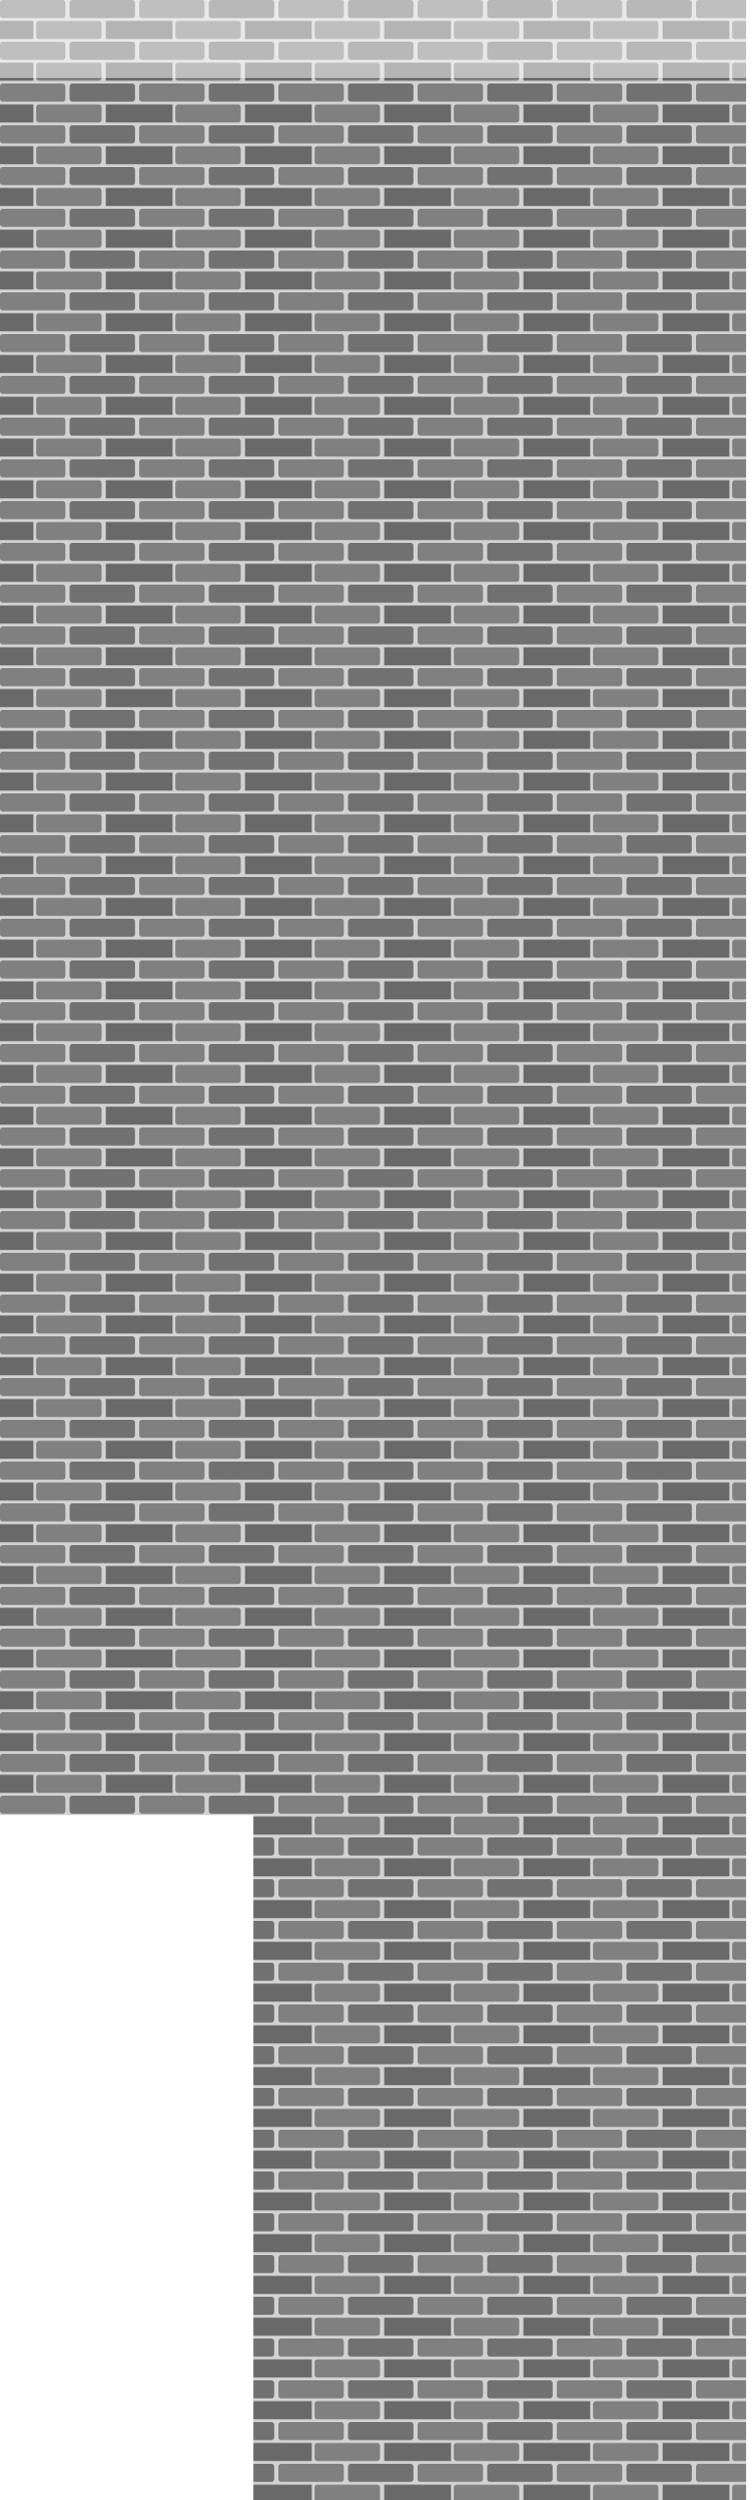
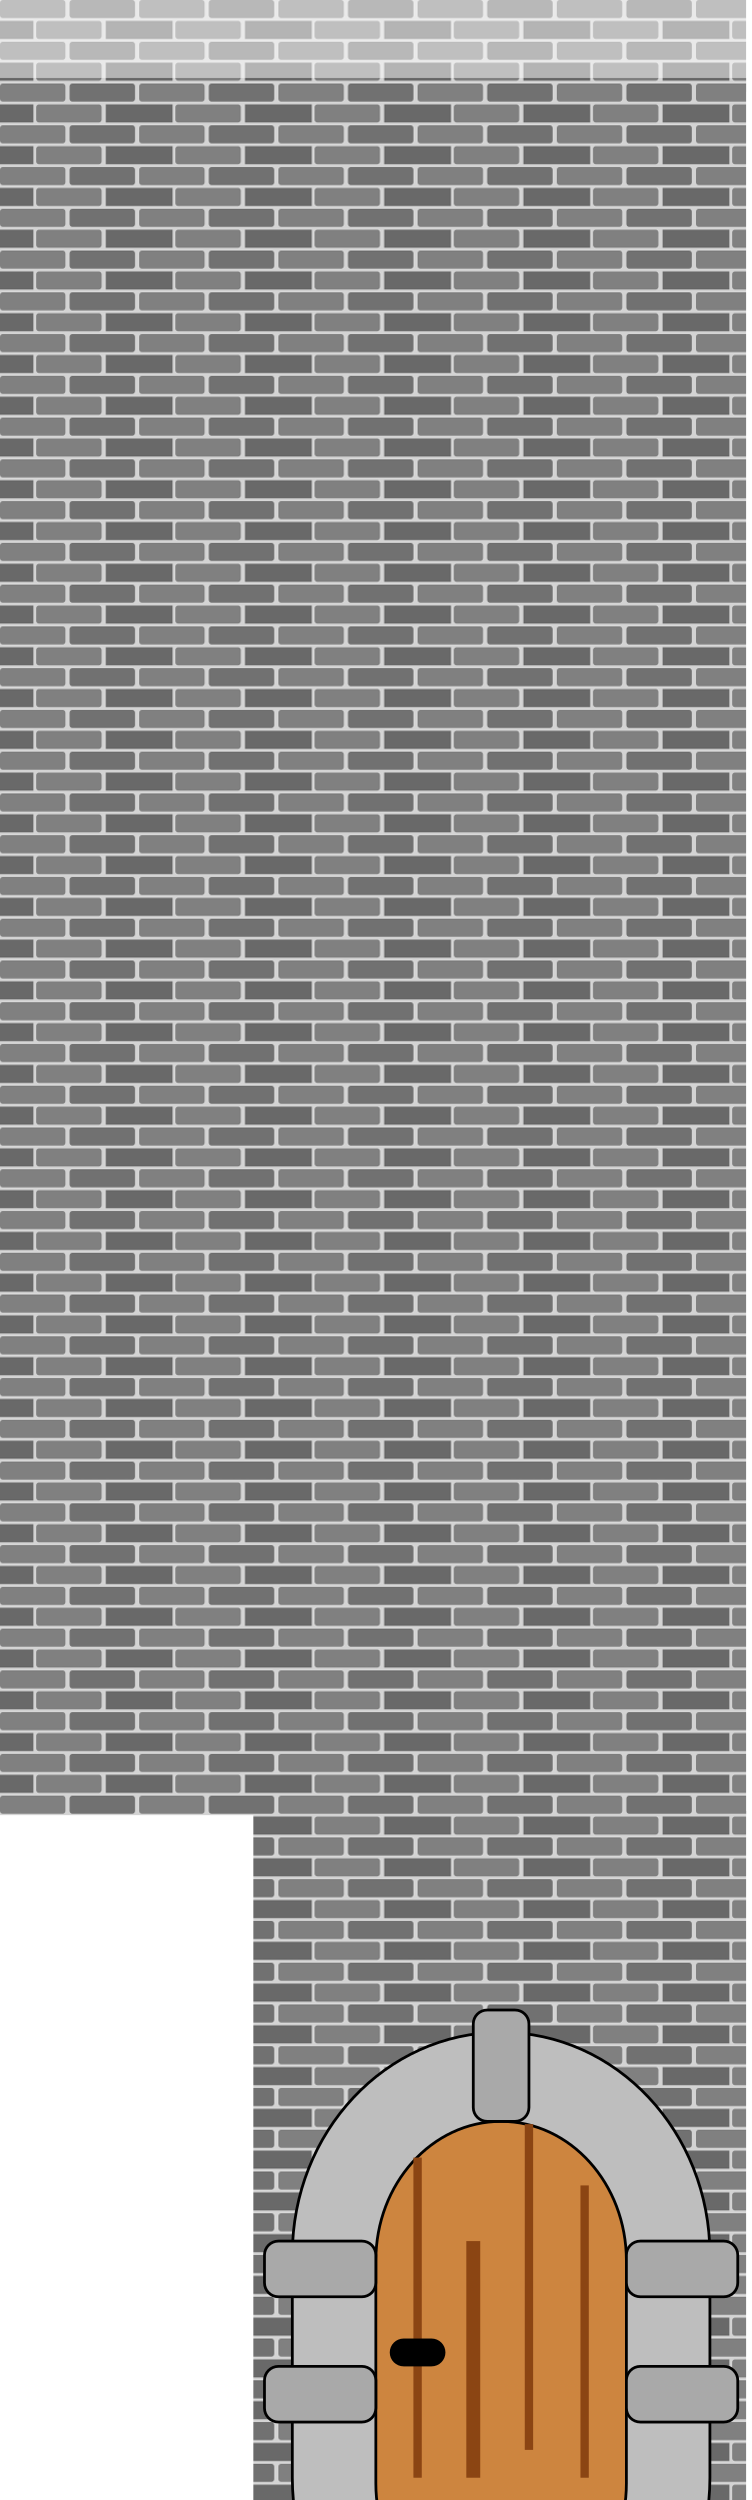
<svg xmlns="http://www.w3.org/2000/svg" width="270" height="898" class="cover5">
  <defs>
    <pattern id="my3pattern" patternUnits="userSpaceOnUse" x="0" y="0" width="50" height="15">
      <rect width="50" height="15" x="0" y="0" fill="lightgrey" />
      <rect width="23.5" height="6.5" x="0" y="0" rx="1" fill="grey" />
      <rect width="23.5" height="6.5" x="25" y="0" rx="1" fill="#717171" />
      <rect width="12" height="6.5" x="0" y="7.5" fill="dimgrey" />
      <rect width="23.5" height="6.5" x="13" y="7.5" rx="1" fill="#808080" />
      <rect width="12" height="6.5" x="38" y="7.5" fill="dimgrey" />
    </pattern>
  </defs>
  <rect width="268" height="33" x="0" y="0" fill="url(#my3pattern)" opacity=".5" />
  <rect width="268" height="624" x="0" y="28" fill="url(#my3pattern)" />
  <rect width="177" height="617" x="91" y="650.5" fill="url(#my3pattern)" />
+   <rect width="150" height="240" x="105" y="730" fill="#bebebe" rx="80" stroke="black" />
+   <rect width="90" height="180" x="135" y="762" fill="peru" rx="50" stroke="black" />
+   <rect width="20" height="40" x="170" y="722" fill="darkgrey" rx="5" stroke="black" />
+   <rect width="40" height="20" x="95" y="805" fill="darkgrey" rx="5" stroke="black" />
+   <rect width="40" height="20" x="95" y="850" fill="darkgrey" rx="5" stroke="black" />
+   <rect width="40" height="20" x="225" y="805" fill="darkgrey" rx="5" stroke="black" />
+   <rect width="40" height="20" x="225" y="850" fill="darkgrey" rx="5" stroke="black" />
+   <line x1="150" y1="775" x2="150" y2="890" style="stroke:saddlebrown;stroke-width:3" />
+   <line x1="170" y1="805" x2="170" y2="890" style="stroke:saddlebrown;stroke-width:5" />
+   <line x1="210" y1="785" x2="210" y2="890" style="stroke:saddlebrown;stroke-width:3" />
+   <line x1="190" y1="763" x2="190" y2="880" style="stroke:saddlebrown;stroke-width:3" />
+   <rect width="20" height="10" x="140" y="840" rx="5" />
</svg>
